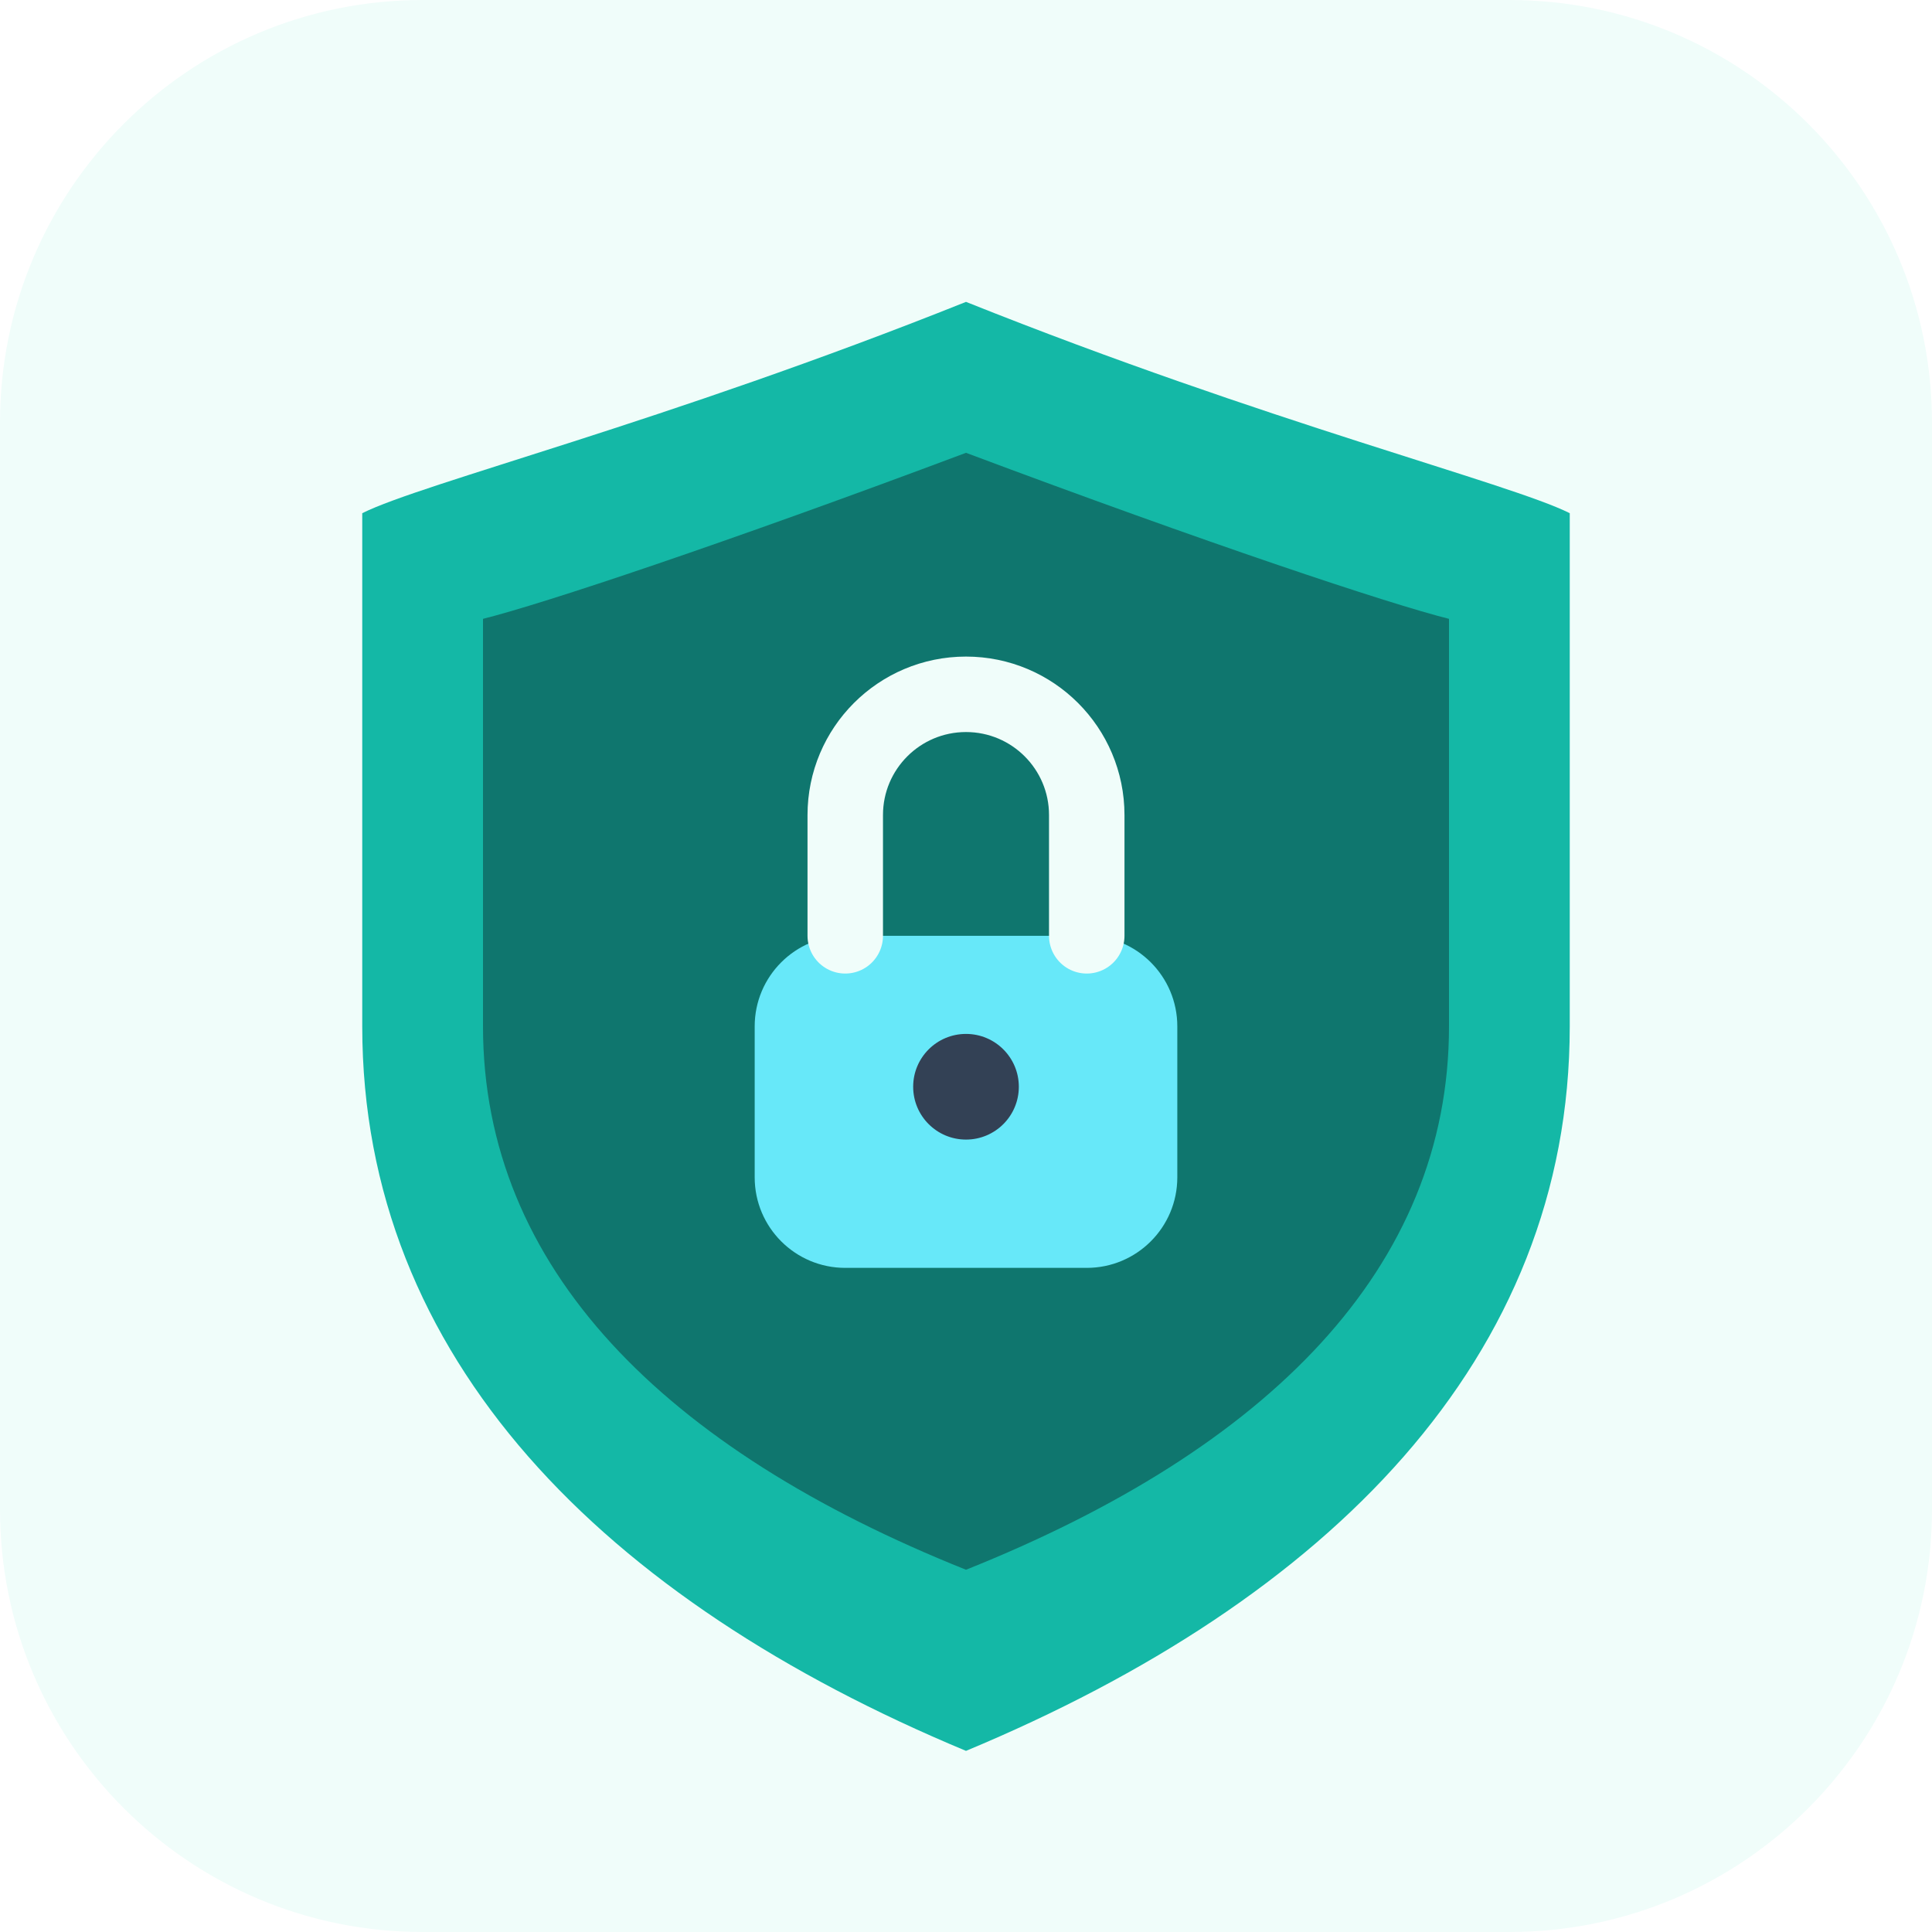
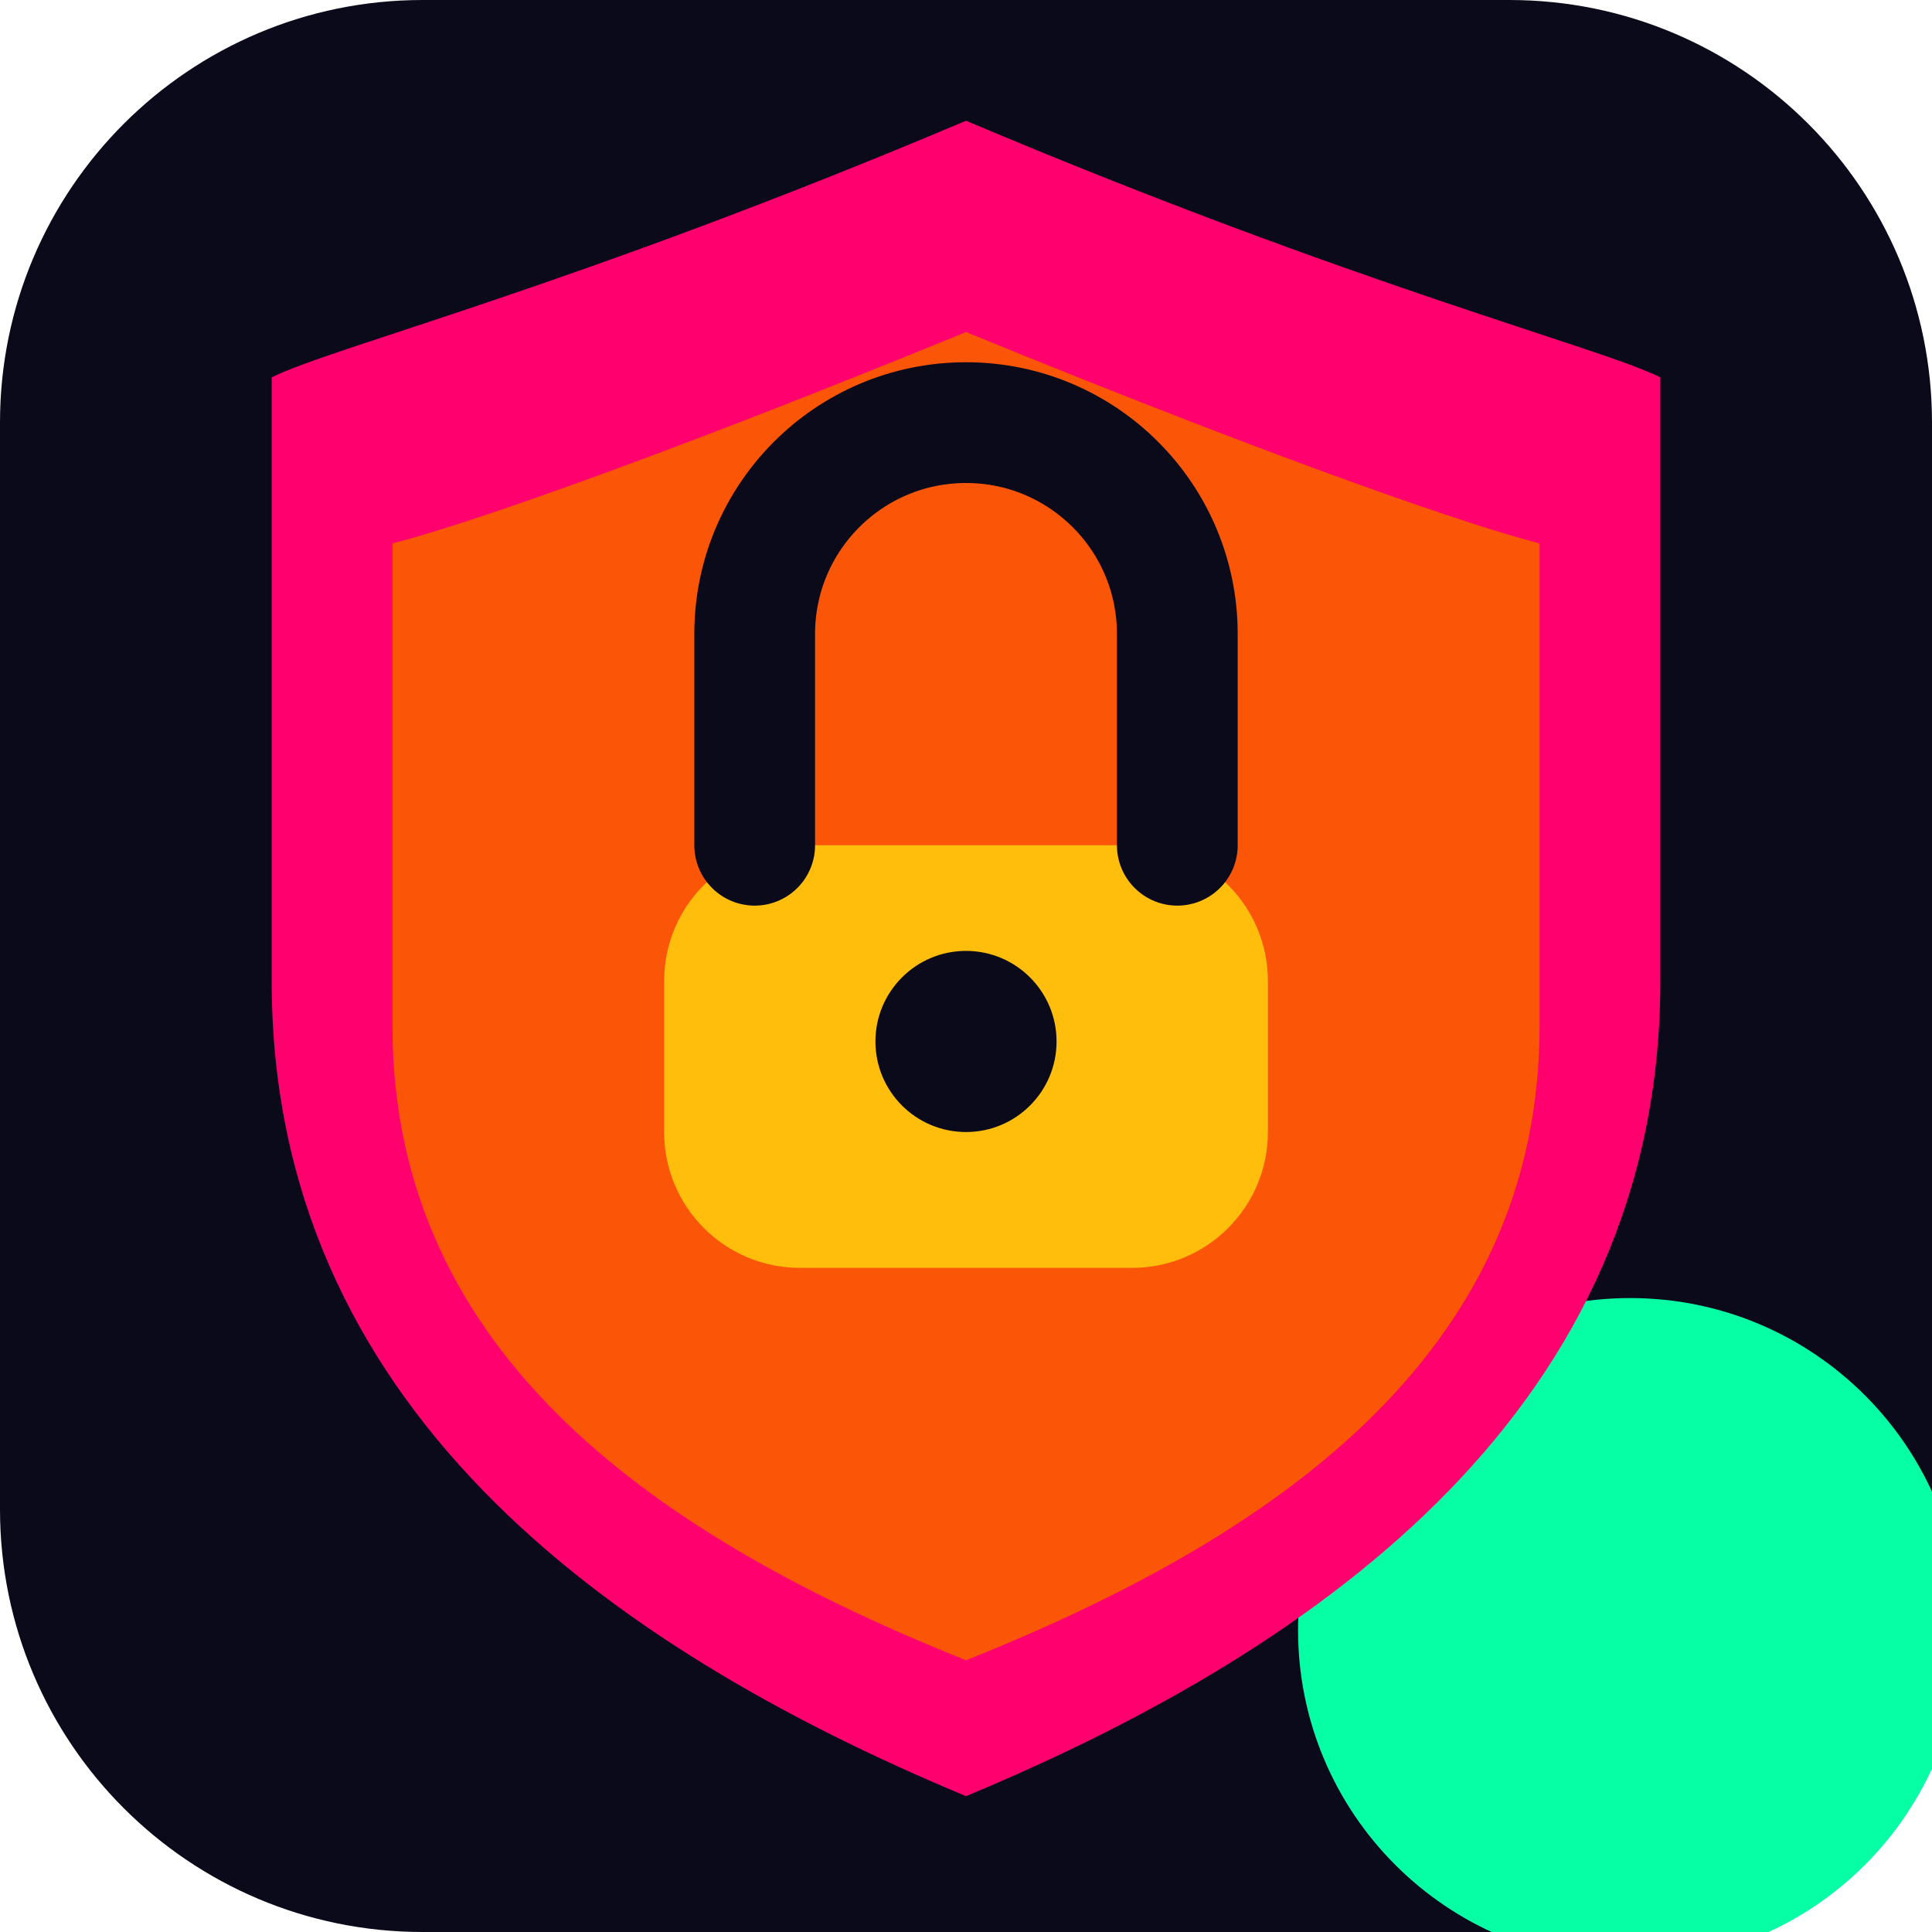
<svg xmlns="http://www.w3.org/2000/svg" viewBox="0 0 128 128" fill="none">
-   <rect width="128" height="128" rx="28" fill="#f0fdfa" />
-   <path d="M64 20c20 8 36 12 40 14v34c0 22-16 38-40 48-24-10-40-26-40-48V34c4-2 20-6 40-14z" fill="#14b8a6" />
-   <path d="M64 30c16 6 28 10 32 11v27c0 16-12 28-32 36-20-8-32-20-32-36V41c4-1 16-5 32-11z" fill="#0f766e" />
-   <rect x="50" y="62" width="28" height="22" rx="6" fill="#67e8f9" />
-   <path d="M56 62v-8a8 8 0 0 1 16 0v8" stroke="#f0fdfa" stroke-width="5" stroke-linecap="round" />
-   <circle cx="64" cy="72" r="3.5" fill="#334155" />
+   <rect width="128" height="128" rx="28" fill="#0A0A1A" />
+   <circle cx="108" cy="108" r="22" fill="#06FFA5" />
+   <path d="M64 8c26 11 42 15 46 17v40c0 28-22 44-46 54-24-10-46-26-46-54V25c4-2 20-6 46-17z" fill="#FF006E" />
+   <path d="M64 22c22 9 34 13 38 14v32c0 22-18 34-38 42-20-8-38-20-38-42V36c4-1 16-5 38-14z" fill="#FB5607" />
+   <rect x="44" y="56" width="40" height="28" rx="9" fill="#FFBE0B" />
+   <path d="M50 56v-14a14 14 0 0 1 28 0v14" stroke="#0A0A1A" stroke-width="8" stroke-linecap="round" />
+   <circle cx="64" cy="69" r="6" fill="#0A0A1A" />
</svg>
